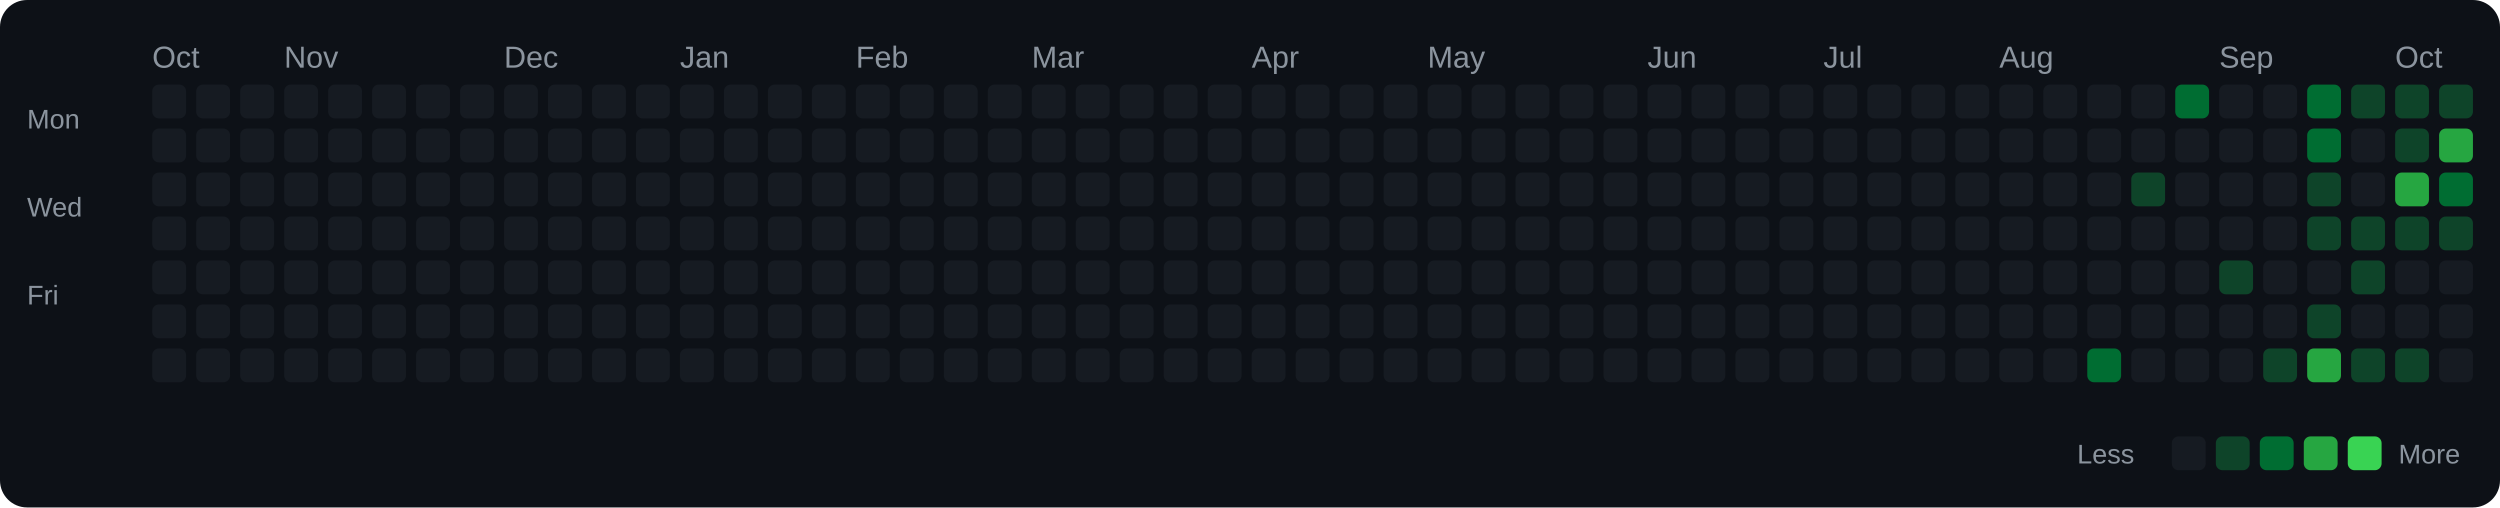
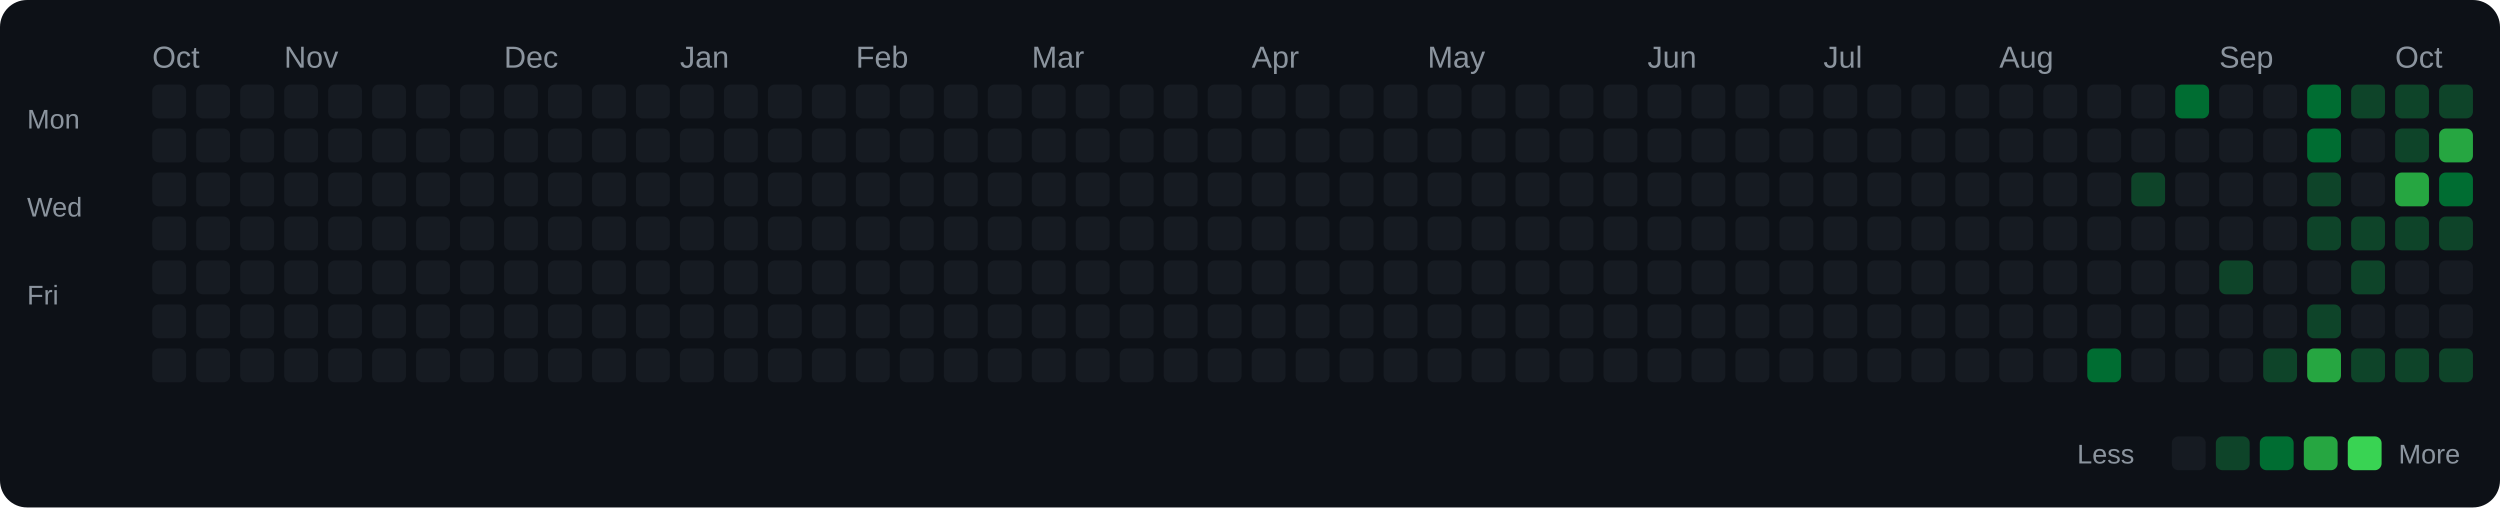
<svg xmlns="http://www.w3.org/2000/svg" width="739" height="150" viewBox="0 0 739 150" role="img" aria-labelledby="title description">
  <rect width="100%" height="100%" fill="#0d1117" rx="8" />
  <text x="45" y="20" fill="#8b949e" font-family="Arial, sans-serif" font-size="9"> Oct </text>
  <text x="84" y="20" fill="#8b949e" font-family="Arial, sans-serif" font-size="9"> Nov </text>
  <text x="149" y="20" fill="#8b949e" font-family="Arial, sans-serif" font-size="9"> Dec </text>
  <text x="201" y="20" fill="#8b949e" font-family="Arial, sans-serif" font-size="9"> Jan </text>
  <text x="253" y="20" fill="#8b949e" font-family="Arial, sans-serif" font-size="9"> Feb </text>
  <text x="305" y="20" fill="#8b949e" font-family="Arial, sans-serif" font-size="9"> Mar </text>
  <text x="370" y="20" fill="#8b949e" font-family="Arial, sans-serif" font-size="9"> Apr </text>
  <text x="422" y="20" fill="#8b949e" font-family="Arial, sans-serif" font-size="9"> May </text>
  <text x="487" y="20" fill="#8b949e" font-family="Arial, sans-serif" font-size="9"> Jun </text>
  <text x="539" y="20" fill="#8b949e" font-family="Arial, sans-serif" font-size="9"> Jul </text>
  <text x="591" y="20" fill="#8b949e" font-family="Arial, sans-serif" font-size="9"> Aug </text>
  <text x="656" y="20" fill="#8b949e" font-family="Arial, sans-serif" font-size="9"> Sep </text>
  <text x="708" y="20" fill="#8b949e" font-family="Arial, sans-serif" font-size="9"> Oct </text>
  <rect x="45" y="25" width="10" height="10" rx="2" fill="#161b22"> </rect>
  <rect x="45" y="38" width="10" height="10" rx="2" fill="#161b22"> </rect>
  <rect x="45" y="51" width="10" height="10" rx="2" fill="#161b22"> </rect>
  <rect x="45" y="64" width="10" height="10" rx="2" fill="#161b22"> </rect>
  <rect x="45" y="77" width="10" height="10" rx="2" fill="#161b22"> </rect>
  <rect x="45" y="90" width="10" height="10" rx="2" fill="#161b22"> </rect>
  <rect x="45" y="103" width="10" height="10" rx="2" fill="#161b22"> </rect>
  <rect x="58" y="25" width="10" height="10" rx="2" fill="#161b22"> </rect>
  <rect x="58" y="38" width="10" height="10" rx="2" fill="#161b22"> </rect>
  <rect x="58" y="51" width="10" height="10" rx="2" fill="#161b22"> </rect>
  <rect x="58" y="64" width="10" height="10" rx="2" fill="#161b22"> </rect>
  <rect x="58" y="77" width="10" height="10" rx="2" fill="#161b22"> </rect>
  <rect x="58" y="90" width="10" height="10" rx="2" fill="#161b22"> </rect>
  <rect x="58" y="103" width="10" height="10" rx="2" fill="#161b22"> </rect>
  <rect x="71" y="25" width="10" height="10" rx="2" fill="#161b22"> </rect>
  <rect x="71" y="38" width="10" height="10" rx="2" fill="#161b22"> </rect>
  <rect x="71" y="51" width="10" height="10" rx="2" fill="#161b22"> </rect>
  <rect x="71" y="64" width="10" height="10" rx="2" fill="#161b22"> </rect>
  <rect x="71" y="77" width="10" height="10" rx="2" fill="#161b22"> </rect>
  <rect x="71" y="90" width="10" height="10" rx="2" fill="#161b22"> </rect>
  <rect x="71" y="103" width="10" height="10" rx="2" fill="#161b22"> </rect>
  <rect x="84" y="25" width="10" height="10" rx="2" fill="#161b22"> </rect>
  <rect x="84" y="38" width="10" height="10" rx="2" fill="#161b22"> </rect>
  <rect x="84" y="51" width="10" height="10" rx="2" fill="#161b22"> </rect>
  <rect x="84" y="64" width="10" height="10" rx="2" fill="#161b22"> </rect>
  <rect x="84" y="77" width="10" height="10" rx="2" fill="#161b22"> </rect>
  <rect x="84" y="90" width="10" height="10" rx="2" fill="#161b22"> </rect>
  <rect x="84" y="103" width="10" height="10" rx="2" fill="#161b22"> </rect>
  <rect x="97" y="25" width="10" height="10" rx="2" fill="#161b22"> </rect>
  <rect x="97" y="38" width="10" height="10" rx="2" fill="#161b22"> </rect>
  <rect x="97" y="51" width="10" height="10" rx="2" fill="#161b22"> </rect>
  <rect x="97" y="64" width="10" height="10" rx="2" fill="#161b22"> </rect>
  <rect x="97" y="77" width="10" height="10" rx="2" fill="#161b22"> </rect>
  <rect x="97" y="90" width="10" height="10" rx="2" fill="#161b22"> </rect>
  <rect x="97" y="103" width="10" height="10" rx="2" fill="#161b22"> </rect>
  <rect x="110" y="25" width="10" height="10" rx="2" fill="#161b22"> </rect>
  <rect x="110" y="38" width="10" height="10" rx="2" fill="#161b22"> </rect>
  <rect x="110" y="51" width="10" height="10" rx="2" fill="#161b22"> </rect>
  <rect x="110" y="64" width="10" height="10" rx="2" fill="#161b22"> </rect>
  <rect x="110" y="77" width="10" height="10" rx="2" fill="#161b22"> </rect>
  <rect x="110" y="90" width="10" height="10" rx="2" fill="#161b22"> </rect>
  <rect x="110" y="103" width="10" height="10" rx="2" fill="#161b22"> </rect>
  <rect x="123" y="25" width="10" height="10" rx="2" fill="#161b22"> </rect>
  <rect x="123" y="38" width="10" height="10" rx="2" fill="#161b22"> </rect>
  <rect x="123" y="51" width="10" height="10" rx="2" fill="#161b22"> </rect>
  <rect x="123" y="64" width="10" height="10" rx="2" fill="#161b22"> </rect>
  <rect x="123" y="77" width="10" height="10" rx="2" fill="#161b22"> </rect>
  <rect x="123" y="90" width="10" height="10" rx="2" fill="#161b22"> </rect>
  <rect x="123" y="103" width="10" height="10" rx="2" fill="#161b22"> </rect>
  <rect x="136" y="25" width="10" height="10" rx="2" fill="#161b22"> </rect>
  <rect x="136" y="38" width="10" height="10" rx="2" fill="#161b22"> </rect>
  <rect x="136" y="51" width="10" height="10" rx="2" fill="#161b22"> </rect>
  <rect x="136" y="64" width="10" height="10" rx="2" fill="#161b22"> </rect>
  <rect x="136" y="77" width="10" height="10" rx="2" fill="#161b22"> </rect>
  <rect x="136" y="90" width="10" height="10" rx="2" fill="#161b22"> </rect>
  <rect x="136" y="103" width="10" height="10" rx="2" fill="#161b22"> </rect>
  <rect x="149" y="25" width="10" height="10" rx="2" fill="#161b22"> </rect>
  <rect x="149" y="38" width="10" height="10" rx="2" fill="#161b22"> </rect>
  <rect x="149" y="51" width="10" height="10" rx="2" fill="#161b22"> </rect>
  <rect x="149" y="64" width="10" height="10" rx="2" fill="#161b22"> </rect>
  <rect x="149" y="77" width="10" height="10" rx="2" fill="#161b22"> </rect>
  <rect x="149" y="90" width="10" height="10" rx="2" fill="#161b22"> </rect>
  <rect x="149" y="103" width="10" height="10" rx="2" fill="#161b22"> </rect>
  <rect x="162" y="25" width="10" height="10" rx="2" fill="#161b22"> </rect>
  <rect x="162" y="38" width="10" height="10" rx="2" fill="#161b22"> </rect>
  <rect x="162" y="51" width="10" height="10" rx="2" fill="#161b22"> </rect>
  <rect x="162" y="64" width="10" height="10" rx="2" fill="#161b22"> </rect>
  <rect x="162" y="77" width="10" height="10" rx="2" fill="#161b22"> </rect>
  <rect x="162" y="90" width="10" height="10" rx="2" fill="#161b22"> </rect>
  <rect x="162" y="103" width="10" height="10" rx="2" fill="#161b22"> </rect>
  <rect x="175" y="25" width="10" height="10" rx="2" fill="#161b22"> </rect>
  <rect x="175" y="38" width="10" height="10" rx="2" fill="#161b22"> </rect>
  <rect x="175" y="51" width="10" height="10" rx="2" fill="#161b22"> </rect>
  <rect x="175" y="64" width="10" height="10" rx="2" fill="#161b22"> </rect>
  <rect x="175" y="77" width="10" height="10" rx="2" fill="#161b22"> </rect>
  <rect x="175" y="90" width="10" height="10" rx="2" fill="#161b22"> </rect>
  <rect x="175" y="103" width="10" height="10" rx="2" fill="#161b22"> </rect>
  <rect x="188" y="25" width="10" height="10" rx="2" fill="#161b22"> </rect>
  <rect x="188" y="38" width="10" height="10" rx="2" fill="#161b22"> </rect>
  <rect x="188" y="51" width="10" height="10" rx="2" fill="#161b22"> </rect>
  <rect x="188" y="64" width="10" height="10" rx="2" fill="#161b22"> </rect>
  <rect x="188" y="77" width="10" height="10" rx="2" fill="#161b22"> </rect>
  <rect x="188" y="90" width="10" height="10" rx="2" fill="#161b22"> </rect>
  <rect x="188" y="103" width="10" height="10" rx="2" fill="#161b22"> </rect>
  <rect x="201" y="25" width="10" height="10" rx="2" fill="#161b22"> </rect>
  <rect x="201" y="38" width="10" height="10" rx="2" fill="#161b22"> </rect>
  <rect x="201" y="51" width="10" height="10" rx="2" fill="#161b22"> </rect>
  <rect x="201" y="64" width="10" height="10" rx="2" fill="#161b22"> </rect>
  <rect x="201" y="77" width="10" height="10" rx="2" fill="#161b22"> </rect>
  <rect x="201" y="90" width="10" height="10" rx="2" fill="#161b22"> </rect>
  <rect x="201" y="103" width="10" height="10" rx="2" fill="#161b22"> </rect>
  <rect x="214" y="25" width="10" height="10" rx="2" fill="#161b22"> </rect>
  <rect x="214" y="38" width="10" height="10" rx="2" fill="#161b22"> </rect>
  <rect x="214" y="51" width="10" height="10" rx="2" fill="#161b22"> </rect>
  <rect x="214" y="64" width="10" height="10" rx="2" fill="#161b22"> </rect>
  <rect x="214" y="77" width="10" height="10" rx="2" fill="#161b22"> </rect>
  <rect x="214" y="90" width="10" height="10" rx="2" fill="#161b22"> </rect>
  <rect x="214" y="103" width="10" height="10" rx="2" fill="#161b22"> </rect>
  <rect x="227" y="25" width="10" height="10" rx="2" fill="#161b22"> </rect>
  <rect x="227" y="38" width="10" height="10" rx="2" fill="#161b22"> </rect>
  <rect x="227" y="51" width="10" height="10" rx="2" fill="#161b22"> </rect>
  <rect x="227" y="64" width="10" height="10" rx="2" fill="#161b22"> </rect>
  <rect x="227" y="77" width="10" height="10" rx="2" fill="#161b22"> </rect>
  <rect x="227" y="90" width="10" height="10" rx="2" fill="#161b22"> </rect>
  <rect x="227" y="103" width="10" height="10" rx="2" fill="#161b22"> </rect>
  <rect x="240" y="25" width="10" height="10" rx="2" fill="#161b22"> </rect>
  <rect x="240" y="38" width="10" height="10" rx="2" fill="#161b22"> </rect>
  <rect x="240" y="51" width="10" height="10" rx="2" fill="#161b22"> </rect>
  <rect x="240" y="64" width="10" height="10" rx="2" fill="#161b22"> </rect>
  <rect x="240" y="77" width="10" height="10" rx="2" fill="#161b22"> </rect>
  <rect x="240" y="90" width="10" height="10" rx="2" fill="#161b22"> </rect>
  <rect x="240" y="103" width="10" height="10" rx="2" fill="#161b22"> </rect>
  <rect x="253" y="25" width="10" height="10" rx="2" fill="#161b22"> </rect>
  <rect x="253" y="38" width="10" height="10" rx="2" fill="#161b22"> </rect>
  <rect x="253" y="51" width="10" height="10" rx="2" fill="#161b22"> </rect>
  <rect x="253" y="64" width="10" height="10" rx="2" fill="#161b22"> </rect>
  <rect x="253" y="77" width="10" height="10" rx="2" fill="#161b22"> </rect>
  <rect x="253" y="90" width="10" height="10" rx="2" fill="#161b22"> </rect>
  <rect x="253" y="103" width="10" height="10" rx="2" fill="#161b22"> </rect>
  <rect x="266" y="25" width="10" height="10" rx="2" fill="#161b22"> </rect>
  <rect x="266" y="38" width="10" height="10" rx="2" fill="#161b22"> </rect>
  <rect x="266" y="51" width="10" height="10" rx="2" fill="#161b22"> </rect>
  <rect x="266" y="64" width="10" height="10" rx="2" fill="#161b22"> </rect>
  <rect x="266" y="77" width="10" height="10" rx="2" fill="#161b22"> </rect>
  <rect x="266" y="90" width="10" height="10" rx="2" fill="#161b22"> </rect>
  <rect x="266" y="103" width="10" height="10" rx="2" fill="#161b22"> </rect>
  <rect x="279" y="25" width="10" height="10" rx="2" fill="#161b22"> </rect>
  <rect x="279" y="38" width="10" height="10" rx="2" fill="#161b22"> </rect>
  <rect x="279" y="51" width="10" height="10" rx="2" fill="#161b22"> </rect>
  <rect x="279" y="64" width="10" height="10" rx="2" fill="#161b22"> </rect>
  <rect x="279" y="77" width="10" height="10" rx="2" fill="#161b22"> </rect>
  <rect x="279" y="90" width="10" height="10" rx="2" fill="#161b22"> </rect>
  <rect x="279" y="103" width="10" height="10" rx="2" fill="#161b22"> </rect>
  <rect x="292" y="25" width="10" height="10" rx="2" fill="#161b22"> </rect>
  <rect x="292" y="38" width="10" height="10" rx="2" fill="#161b22"> </rect>
  <rect x="292" y="51" width="10" height="10" rx="2" fill="#161b22"> </rect>
  <rect x="292" y="64" width="10" height="10" rx="2" fill="#161b22"> </rect>
  <rect x="292" y="77" width="10" height="10" rx="2" fill="#161b22"> </rect>
  <rect x="292" y="90" width="10" height="10" rx="2" fill="#161b22"> </rect>
  <rect x="292" y="103" width="10" height="10" rx="2" fill="#161b22"> </rect>
  <rect x="305" y="25" width="10" height="10" rx="2" fill="#161b22"> </rect>
  <rect x="305" y="38" width="10" height="10" rx="2" fill="#161b22"> </rect>
  <rect x="305" y="51" width="10" height="10" rx="2" fill="#161b22"> </rect>
  <rect x="305" y="64" width="10" height="10" rx="2" fill="#161b22"> </rect>
  <rect x="305" y="77" width="10" height="10" rx="2" fill="#161b22"> </rect>
  <rect x="305" y="90" width="10" height="10" rx="2" fill="#161b22"> </rect>
  <rect x="305" y="103" width="10" height="10" rx="2" fill="#161b22"> </rect>
  <rect x="318" y="25" width="10" height="10" rx="2" fill="#161b22"> </rect>
  <rect x="318" y="38" width="10" height="10" rx="2" fill="#161b22"> </rect>
  <rect x="318" y="51" width="10" height="10" rx="2" fill="#161b22"> </rect>
  <rect x="318" y="64" width="10" height="10" rx="2" fill="#161b22"> </rect>
  <rect x="318" y="77" width="10" height="10" rx="2" fill="#161b22"> </rect>
  <rect x="318" y="90" width="10" height="10" rx="2" fill="#161b22"> </rect>
  <rect x="318" y="103" width="10" height="10" rx="2" fill="#161b22"> </rect>
  <rect x="331" y="25" width="10" height="10" rx="2" fill="#161b22"> </rect>
  <rect x="331" y="38" width="10" height="10" rx="2" fill="#161b22"> </rect>
  <rect x="331" y="51" width="10" height="10" rx="2" fill="#161b22"> </rect>
  <rect x="331" y="64" width="10" height="10" rx="2" fill="#161b22"> </rect>
  <rect x="331" y="77" width="10" height="10" rx="2" fill="#161b22"> </rect>
  <rect x="331" y="90" width="10" height="10" rx="2" fill="#161b22"> </rect>
  <rect x="331" y="103" width="10" height="10" rx="2" fill="#161b22"> </rect>
  <rect x="344" y="25" width="10" height="10" rx="2" fill="#161b22"> </rect>
  <rect x="344" y="38" width="10" height="10" rx="2" fill="#161b22"> </rect>
  <rect x="344" y="51" width="10" height="10" rx="2" fill="#161b22"> </rect>
  <rect x="344" y="64" width="10" height="10" rx="2" fill="#161b22"> </rect>
  <rect x="344" y="77" width="10" height="10" rx="2" fill="#161b22"> </rect>
  <rect x="344" y="90" width="10" height="10" rx="2" fill="#161b22"> </rect>
  <rect x="344" y="103" width="10" height="10" rx="2" fill="#161b22"> </rect>
  <rect x="357" y="25" width="10" height="10" rx="2" fill="#161b22"> </rect>
  <rect x="357" y="38" width="10" height="10" rx="2" fill="#161b22"> </rect>
  <rect x="357" y="51" width="10" height="10" rx="2" fill="#161b22"> </rect>
  <rect x="357" y="64" width="10" height="10" rx="2" fill="#161b22"> </rect>
  <rect x="357" y="77" width="10" height="10" rx="2" fill="#161b22"> </rect>
  <rect x="357" y="90" width="10" height="10" rx="2" fill="#161b22"> </rect>
  <rect x="357" y="103" width="10" height="10" rx="2" fill="#161b22"> </rect>
  <rect x="370" y="25" width="10" height="10" rx="2" fill="#161b22"> </rect>
  <rect x="370" y="38" width="10" height="10" rx="2" fill="#161b22"> </rect>
  <rect x="370" y="51" width="10" height="10" rx="2" fill="#161b22"> </rect>
  <rect x="370" y="64" width="10" height="10" rx="2" fill="#161b22"> </rect>
  <rect x="370" y="77" width="10" height="10" rx="2" fill="#161b22"> </rect>
  <rect x="370" y="90" width="10" height="10" rx="2" fill="#161b22"> </rect>
  <rect x="370" y="103" width="10" height="10" rx="2" fill="#161b22"> </rect>
  <rect x="383" y="25" width="10" height="10" rx="2" fill="#161b22"> </rect>
  <rect x="383" y="38" width="10" height="10" rx="2" fill="#161b22"> </rect>
  <rect x="383" y="51" width="10" height="10" rx="2" fill="#161b22"> </rect>
  <rect x="383" y="64" width="10" height="10" rx="2" fill="#161b22"> </rect>
  <rect x="383" y="77" width="10" height="10" rx="2" fill="#161b22"> </rect>
  <rect x="383" y="90" width="10" height="10" rx="2" fill="#161b22"> </rect>
  <rect x="383" y="103" width="10" height="10" rx="2" fill="#161b22"> </rect>
  <rect x="396" y="25" width="10" height="10" rx="2" fill="#161b22"> </rect>
  <rect x="396" y="38" width="10" height="10" rx="2" fill="#161b22"> </rect>
  <rect x="396" y="51" width="10" height="10" rx="2" fill="#161b22"> </rect>
  <rect x="396" y="64" width="10" height="10" rx="2" fill="#161b22"> </rect>
  <rect x="396" y="77" width="10" height="10" rx="2" fill="#161b22"> </rect>
  <rect x="396" y="90" width="10" height="10" rx="2" fill="#161b22"> </rect>
  <rect x="396" y="103" width="10" height="10" rx="2" fill="#161b22"> </rect>
  <rect x="409" y="25" width="10" height="10" rx="2" fill="#161b22"> </rect>
  <rect x="409" y="38" width="10" height="10" rx="2" fill="#161b22"> </rect>
  <rect x="409" y="51" width="10" height="10" rx="2" fill="#161b22"> </rect>
  <rect x="409" y="64" width="10" height="10" rx="2" fill="#161b22"> </rect>
  <rect x="409" y="77" width="10" height="10" rx="2" fill="#161b22"> </rect>
  <rect x="409" y="90" width="10" height="10" rx="2" fill="#161b22"> </rect>
  <rect x="409" y="103" width="10" height="10" rx="2" fill="#161b22"> </rect>
  <rect x="422" y="25" width="10" height="10" rx="2" fill="#161b22"> </rect>
  <rect x="422" y="38" width="10" height="10" rx="2" fill="#161b22"> </rect>
  <rect x="422" y="51" width="10" height="10" rx="2" fill="#161b22"> </rect>
  <rect x="422" y="64" width="10" height="10" rx="2" fill="#161b22"> </rect>
  <rect x="422" y="77" width="10" height="10" rx="2" fill="#161b22"> </rect>
  <rect x="422" y="90" width="10" height="10" rx="2" fill="#161b22"> </rect>
  <rect x="422" y="103" width="10" height="10" rx="2" fill="#161b22"> </rect>
  <rect x="435" y="25" width="10" height="10" rx="2" fill="#161b22"> </rect>
  <rect x="435" y="38" width="10" height="10" rx="2" fill="#161b22"> </rect>
  <rect x="435" y="51" width="10" height="10" rx="2" fill="#161b22"> </rect>
  <rect x="435" y="64" width="10" height="10" rx="2" fill="#161b22"> </rect>
  <rect x="435" y="77" width="10" height="10" rx="2" fill="#161b22"> </rect>
  <rect x="435" y="90" width="10" height="10" rx="2" fill="#161b22"> </rect>
  <rect x="435" y="103" width="10" height="10" rx="2" fill="#161b22"> </rect>
  <rect x="448" y="25" width="10" height="10" rx="2" fill="#161b22"> </rect>
  <rect x="448" y="38" width="10" height="10" rx="2" fill="#161b22"> </rect>
  <rect x="448" y="51" width="10" height="10" rx="2" fill="#161b22"> </rect>
  <rect x="448" y="64" width="10" height="10" rx="2" fill="#161b22"> </rect>
  <rect x="448" y="77" width="10" height="10" rx="2" fill="#161b22"> </rect>
  <rect x="448" y="90" width="10" height="10" rx="2" fill="#161b22"> </rect>
  <rect x="448" y="103" width="10" height="10" rx="2" fill="#161b22"> </rect>
  <rect x="461" y="25" width="10" height="10" rx="2" fill="#161b22"> </rect>
  <rect x="461" y="38" width="10" height="10" rx="2" fill="#161b22"> </rect>
  <rect x="461" y="51" width="10" height="10" rx="2" fill="#161b22"> </rect>
  <rect x="461" y="64" width="10" height="10" rx="2" fill="#161b22"> </rect>
  <rect x="461" y="77" width="10" height="10" rx="2" fill="#161b22"> </rect>
  <rect x="461" y="90" width="10" height="10" rx="2" fill="#161b22"> </rect>
  <rect x="461" y="103" width="10" height="10" rx="2" fill="#161b22"> </rect>
  <rect x="474" y="25" width="10" height="10" rx="2" fill="#161b22"> </rect>
  <rect x="474" y="38" width="10" height="10" rx="2" fill="#161b22"> </rect>
  <rect x="474" y="51" width="10" height="10" rx="2" fill="#161b22"> </rect>
  <rect x="474" y="64" width="10" height="10" rx="2" fill="#161b22"> </rect>
  <rect x="474" y="77" width="10" height="10" rx="2" fill="#161b22"> </rect>
  <rect x="474" y="90" width="10" height="10" rx="2" fill="#161b22"> </rect>
  <rect x="474" y="103" width="10" height="10" rx="2" fill="#161b22"> </rect>
  <rect x="487" y="25" width="10" height="10" rx="2" fill="#161b22"> </rect>
  <rect x="487" y="38" width="10" height="10" rx="2" fill="#161b22"> </rect>
  <rect x="487" y="51" width="10" height="10" rx="2" fill="#161b22"> </rect>
  <rect x="487" y="64" width="10" height="10" rx="2" fill="#161b22"> </rect>
  <rect x="487" y="77" width="10" height="10" rx="2" fill="#161b22"> </rect>
  <rect x="487" y="90" width="10" height="10" rx="2" fill="#161b22"> </rect>
  <rect x="487" y="103" width="10" height="10" rx="2" fill="#161b22"> </rect>
  <rect x="500" y="25" width="10" height="10" rx="2" fill="#161b22"> </rect>
  <rect x="500" y="38" width="10" height="10" rx="2" fill="#161b22"> </rect>
  <rect x="500" y="51" width="10" height="10" rx="2" fill="#161b22"> </rect>
  <rect x="500" y="64" width="10" height="10" rx="2" fill="#161b22"> </rect>
  <rect x="500" y="77" width="10" height="10" rx="2" fill="#161b22"> </rect>
  <rect x="500" y="90" width="10" height="10" rx="2" fill="#161b22"> </rect>
  <rect x="500" y="103" width="10" height="10" rx="2" fill="#161b22"> </rect>
  <rect x="513" y="25" width="10" height="10" rx="2" fill="#161b22"> </rect>
  <rect x="513" y="38" width="10" height="10" rx="2" fill="#161b22"> </rect>
  <rect x="513" y="51" width="10" height="10" rx="2" fill="#161b22"> </rect>
  <rect x="513" y="64" width="10" height="10" rx="2" fill="#161b22"> </rect>
  <rect x="513" y="77" width="10" height="10" rx="2" fill="#161b22"> </rect>
  <rect x="513" y="90" width="10" height="10" rx="2" fill="#161b22"> </rect>
  <rect x="513" y="103" width="10" height="10" rx="2" fill="#161b22"> </rect>
  <rect x="526" y="25" width="10" height="10" rx="2" fill="#161b22"> </rect>
  <rect x="526" y="38" width="10" height="10" rx="2" fill="#161b22"> </rect>
  <rect x="526" y="51" width="10" height="10" rx="2" fill="#161b22"> </rect>
  <rect x="526" y="64" width="10" height="10" rx="2" fill="#161b22"> </rect>
  <rect x="526" y="77" width="10" height="10" rx="2" fill="#161b22"> </rect>
  <rect x="526" y="90" width="10" height="10" rx="2" fill="#161b22"> </rect>
  <rect x="526" y="103" width="10" height="10" rx="2" fill="#161b22"> </rect>
  <rect x="539" y="25" width="10" height="10" rx="2" fill="#161b22"> </rect>
  <rect x="539" y="38" width="10" height="10" rx="2" fill="#161b22"> </rect>
  <rect x="539" y="51" width="10" height="10" rx="2" fill="#161b22"> </rect>
  <rect x="539" y="64" width="10" height="10" rx="2" fill="#161b22"> </rect>
  <rect x="539" y="77" width="10" height="10" rx="2" fill="#161b22"> </rect>
  <rect x="539" y="90" width="10" height="10" rx="2" fill="#161b22"> </rect>
  <rect x="539" y="103" width="10" height="10" rx="2" fill="#161b22"> </rect>
  <rect x="552" y="25" width="10" height="10" rx="2" fill="#161b22"> </rect>
  <rect x="552" y="38" width="10" height="10" rx="2" fill="#161b22"> </rect>
  <rect x="552" y="51" width="10" height="10" rx="2" fill="#161b22"> </rect>
  <rect x="552" y="64" width="10" height="10" rx="2" fill="#161b22"> </rect>
  <rect x="552" y="77" width="10" height="10" rx="2" fill="#161b22"> </rect>
  <rect x="552" y="90" width="10" height="10" rx="2" fill="#161b22"> </rect>
  <rect x="552" y="103" width="10" height="10" rx="2" fill="#161b22"> </rect>
  <rect x="565" y="25" width="10" height="10" rx="2" fill="#161b22"> </rect>
  <rect x="565" y="38" width="10" height="10" rx="2" fill="#161b22"> </rect>
  <rect x="565" y="51" width="10" height="10" rx="2" fill="#161b22"> </rect>
  <rect x="565" y="64" width="10" height="10" rx="2" fill="#161b22"> </rect>
  <rect x="565" y="77" width="10" height="10" rx="2" fill="#161b22"> </rect>
  <rect x="565" y="90" width="10" height="10" rx="2" fill="#161b22"> </rect>
  <rect x="565" y="103" width="10" height="10" rx="2" fill="#161b22"> </rect>
  <rect x="578" y="25" width="10" height="10" rx="2" fill="#161b22"> </rect>
  <rect x="578" y="38" width="10" height="10" rx="2" fill="#161b22"> </rect>
  <rect x="578" y="51" width="10" height="10" rx="2" fill="#161b22"> </rect>
  <rect x="578" y="64" width="10" height="10" rx="2" fill="#161b22"> </rect>
  <rect x="578" y="77" width="10" height="10" rx="2" fill="#161b22"> </rect>
  <rect x="578" y="90" width="10" height="10" rx="2" fill="#161b22"> </rect>
  <rect x="578" y="103" width="10" height="10" rx="2" fill="#161b22"> </rect>
  <rect x="591" y="25" width="10" height="10" rx="2" fill="#161b22"> </rect>
  <rect x="591" y="38" width="10" height="10" rx="2" fill="#161b22"> </rect>
  <rect x="591" y="51" width="10" height="10" rx="2" fill="#161b22"> </rect>
  <rect x="591" y="64" width="10" height="10" rx="2" fill="#161b22"> </rect>
  <rect x="591" y="77" width="10" height="10" rx="2" fill="#161b22"> </rect>
  <rect x="591" y="90" width="10" height="10" rx="2" fill="#161b22"> </rect>
  <rect x="591" y="103" width="10" height="10" rx="2" fill="#161b22"> </rect>
  <rect x="604" y="25" width="10" height="10" rx="2" fill="#161b22"> </rect>
  <rect x="604" y="38" width="10" height="10" rx="2" fill="#161b22"> </rect>
  <rect x="604" y="51" width="10" height="10" rx="2" fill="#161b22"> </rect>
  <rect x="604" y="64" width="10" height="10" rx="2" fill="#161b22"> </rect>
  <rect x="604" y="77" width="10" height="10" rx="2" fill="#161b22"> </rect>
  <rect x="604" y="90" width="10" height="10" rx="2" fill="#161b22"> </rect>
  <rect x="604" y="103" width="10" height="10" rx="2" fill="#161b22"> </rect>
  <rect x="617" y="25" width="10" height="10" rx="2" fill="#161b22"> </rect>
  <rect x="617" y="38" width="10" height="10" rx="2" fill="#161b22"> </rect>
  <rect x="617" y="51" width="10" height="10" rx="2" fill="#161b22"> </rect>
  <rect x="617" y="64" width="10" height="10" rx="2" fill="#161b22"> </rect>
  <rect x="617" y="77" width="10" height="10" rx="2" fill="#161b22"> </rect>
  <rect x="617" y="90" width="10" height="10" rx="2" fill="#161b22"> </rect>
  <rect x="617" y="103" width="10" height="10" rx="2" fill="#006d32"> </rect>
  <rect x="630" y="25" width="10" height="10" rx="2" fill="#161b22"> </rect>
  <rect x="630" y="38" width="10" height="10" rx="2" fill="#161b22"> </rect>
  <rect x="630" y="51" width="10" height="10" rx="2" fill="#0e4429"> </rect>
  <rect x="630" y="64" width="10" height="10" rx="2" fill="#161b22"> </rect>
  <rect x="630" y="77" width="10" height="10" rx="2" fill="#161b22"> </rect>
  <rect x="630" y="90" width="10" height="10" rx="2" fill="#161b22"> </rect>
  <rect x="630" y="103" width="10" height="10" rx="2" fill="#161b22"> </rect>
  <rect x="643" y="25" width="10" height="10" rx="2" fill="#006d32"> </rect>
  <rect x="643" y="38" width="10" height="10" rx="2" fill="#161b22"> </rect>
  <rect x="643" y="51" width="10" height="10" rx="2" fill="#161b22"> </rect>
  <rect x="643" y="64" width="10" height="10" rx="2" fill="#161b22"> </rect>
  <rect x="643" y="77" width="10" height="10" rx="2" fill="#161b22"> </rect>
  <rect x="643" y="90" width="10" height="10" rx="2" fill="#161b22"> </rect>
  <rect x="643" y="103" width="10" height="10" rx="2" fill="#161b22"> </rect>
  <rect x="656" y="25" width="10" height="10" rx="2" fill="#161b22"> </rect>
  <rect x="656" y="38" width="10" height="10" rx="2" fill="#161b22"> </rect>
  <rect x="656" y="51" width="10" height="10" rx="2" fill="#161b22"> </rect>
  <rect x="656" y="64" width="10" height="10" rx="2" fill="#161b22"> </rect>
  <rect x="656" y="77" width="10" height="10" rx="2" fill="#0e4429"> </rect>
  <rect x="656" y="90" width="10" height="10" rx="2" fill="#161b22"> </rect>
  <rect x="656" y="103" width="10" height="10" rx="2" fill="#161b22"> </rect>
  <rect x="669" y="25" width="10" height="10" rx="2" fill="#161b22"> </rect>
  <rect x="669" y="38" width="10" height="10" rx="2" fill="#161b22"> </rect>
  <rect x="669" y="51" width="10" height="10" rx="2" fill="#161b22"> </rect>
  <rect x="669" y="64" width="10" height="10" rx="2" fill="#161b22"> </rect>
  <rect x="669" y="77" width="10" height="10" rx="2" fill="#161b22"> </rect>
  <rect x="669" y="90" width="10" height="10" rx="2" fill="#161b22"> </rect>
  <rect x="669" y="103" width="10" height="10" rx="2" fill="#0e4429"> </rect>
  <rect x="682" y="25" width="10" height="10" rx="2" fill="#006d32"> </rect>
  <rect x="682" y="38" width="10" height="10" rx="2" fill="#006d32"> </rect>
  <rect x="682" y="51" width="10" height="10" rx="2" fill="#0e4429"> </rect>
  <rect x="682" y="64" width="10" height="10" rx="2" fill="#0e4429"> </rect>
  <rect x="682" y="77" width="10" height="10" rx="2" fill="#161b22"> </rect>
  <rect x="682" y="90" width="10" height="10" rx="2" fill="#0e4429"> </rect>
  <rect x="682" y="103" width="10" height="10" rx="2" fill="#26a641"> </rect>
  <rect x="695" y="25" width="10" height="10" rx="2" fill="#0e4429"> </rect>
  <rect x="695" y="38" width="10" height="10" rx="2" fill="#161b22"> </rect>
  <rect x="695" y="51" width="10" height="10" rx="2" fill="#161b22"> </rect>
  <rect x="695" y="64" width="10" height="10" rx="2" fill="#0e4429"> </rect>
  <rect x="695" y="77" width="10" height="10" rx="2" fill="#0e4429"> </rect>
  <rect x="695" y="90" width="10" height="10" rx="2" fill="#161b22"> </rect>
  <rect x="695" y="103" width="10" height="10" rx="2" fill="#0e4429"> </rect>
  <rect x="708" y="25" width="10" height="10" rx="2" fill="#0e4429"> </rect>
  <rect x="708" y="38" width="10" height="10" rx="2" fill="#0e4429"> </rect>
  <rect x="708" y="51" width="10" height="10" rx="2" fill="#26a641"> </rect>
  <rect x="708" y="64" width="10" height="10" rx="2" fill="#0e4429"> </rect>
  <rect x="708" y="77" width="10" height="10" rx="2" fill="#161b22"> </rect>
  <rect x="708" y="90" width="10" height="10" rx="2" fill="#161b22"> </rect>
  <rect x="708" y="103" width="10" height="10" rx="2" fill="#0e4429"> </rect>
  <rect x="721" y="25" width="10" height="10" rx="2" fill="#0e4429"> </rect>
  <rect x="721" y="38" width="10" height="10" rx="2" fill="#26a641"> </rect>
  <rect x="721" y="51" width="10" height="10" rx="2" fill="#006d32"> </rect>
  <rect x="721" y="64" width="10" height="10" rx="2" fill="#0e4429"> </rect>
  <rect x="721" y="77" width="10" height="10" rx="2" fill="#161b22"> </rect>
  <rect x="721" y="90" width="10" height="10" rx="2" fill="#161b22"> </rect>
-   <rect x="721" y="103" width="10" height="10" rx="2" fill="#161b22"> </rect>
+   <rect x="721" y="103" width="10" height="10" rx="2" fill="#0e4429"> </rect>
  <text x="8" y="38" fill="#8b949e" font-family="Arial, sans-serif" font-size="8">Mon</text>
  <text x="8" y="64" fill="#8b949e" font-family="Arial, sans-serif" font-size="8">Wed</text>
  <text x="8" y="90" fill="#8b949e" font-family="Arial, sans-serif" font-size="8">Fri</text>
  <text x="614" y="137" fill="#8b949e" font-family="Arial, sans-serif" font-size="8">Less</text>
  <rect x="642" y="129" width="10" height="10" rx="2" fill="#161b22" />
  <rect x="655" y="129" width="10" height="10" rx="2" fill="#0e4429" />
  <rect x="668" y="129" width="10" height="10" rx="2" fill="#006d32" />
  <rect x="681" y="129" width="10" height="10" rx="2" fill="#26a641" />
  <rect x="694" y="129" width="10" height="10" rx="2" fill="#39d353" />
  <text x="709" y="137" fill="#8b949e" font-family="Arial, sans-serif" font-size="8">More</text>
</svg>
